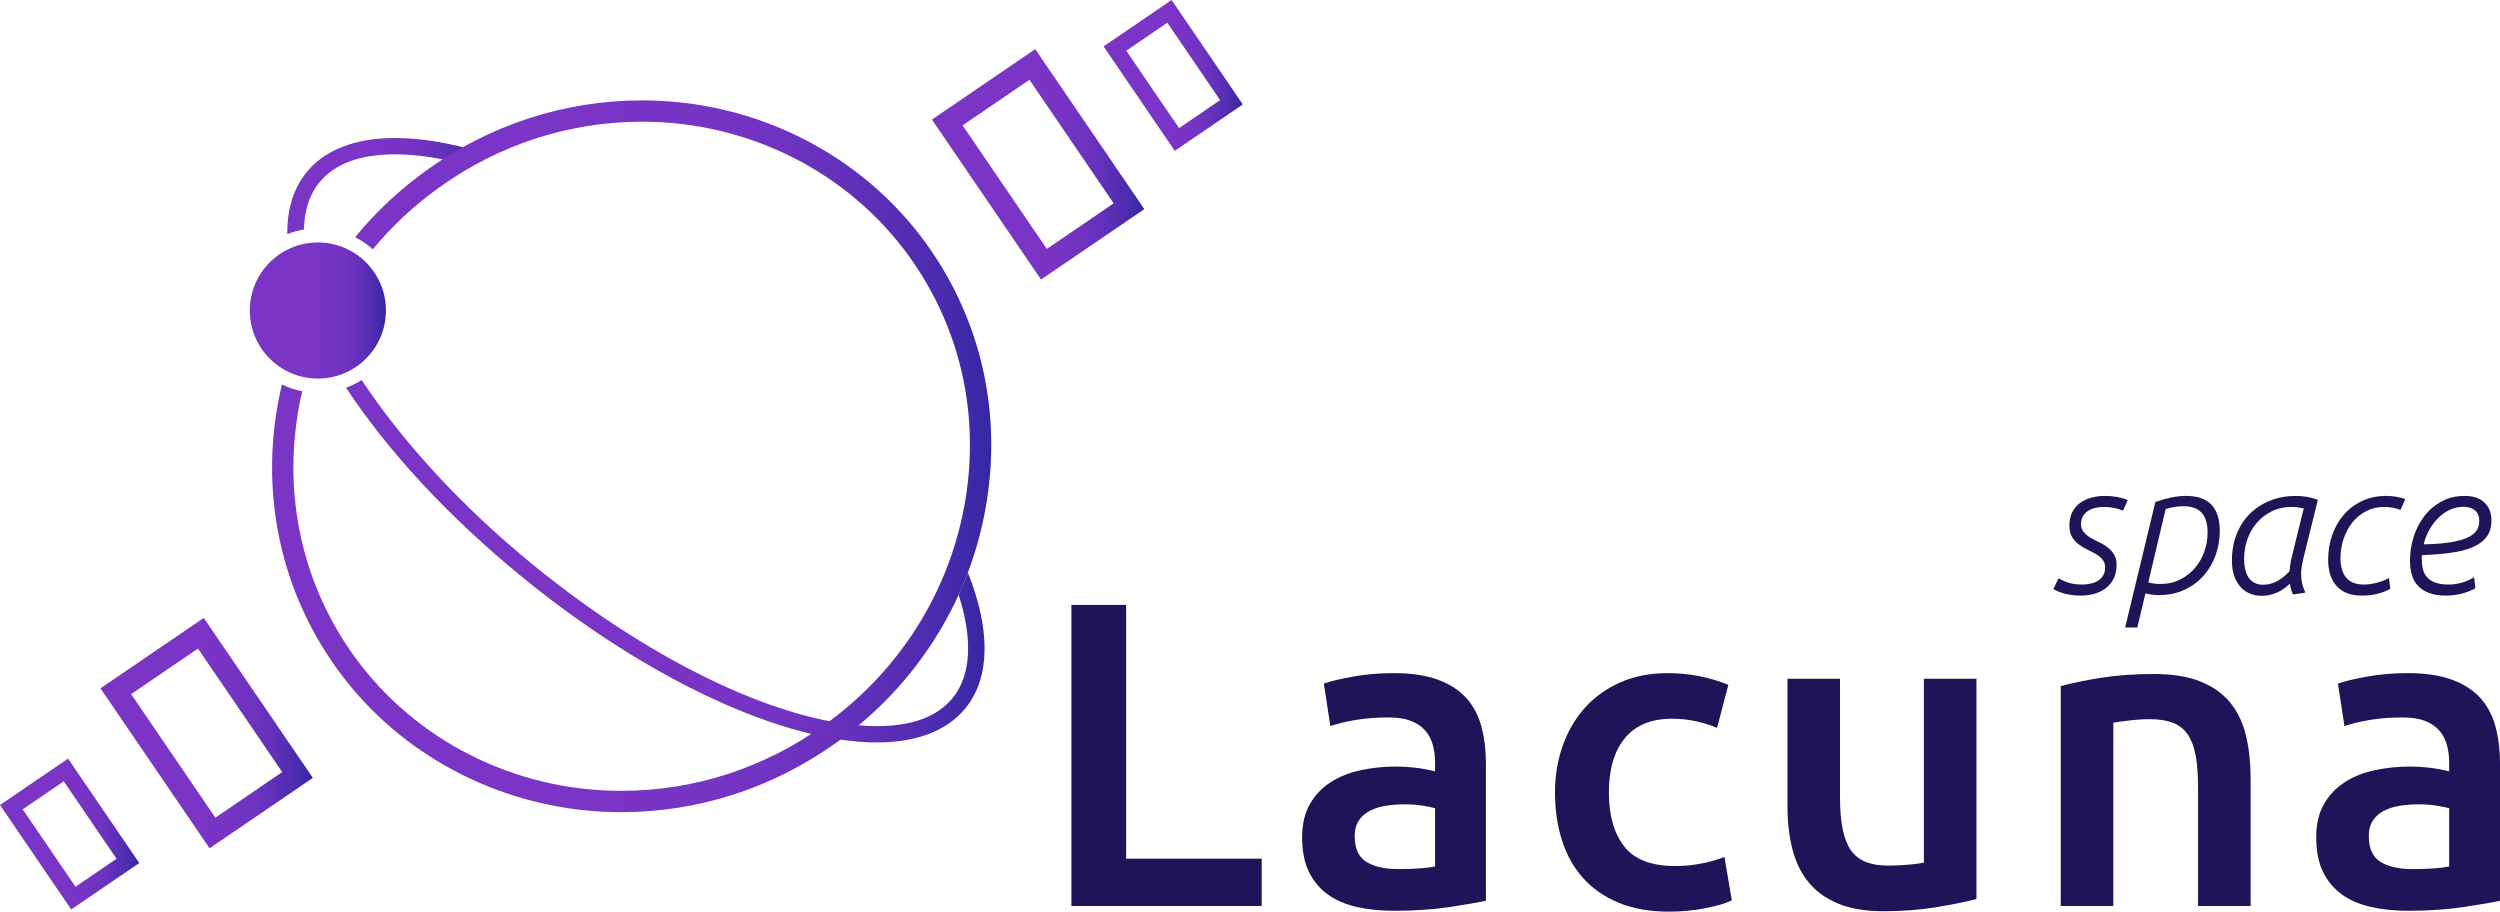
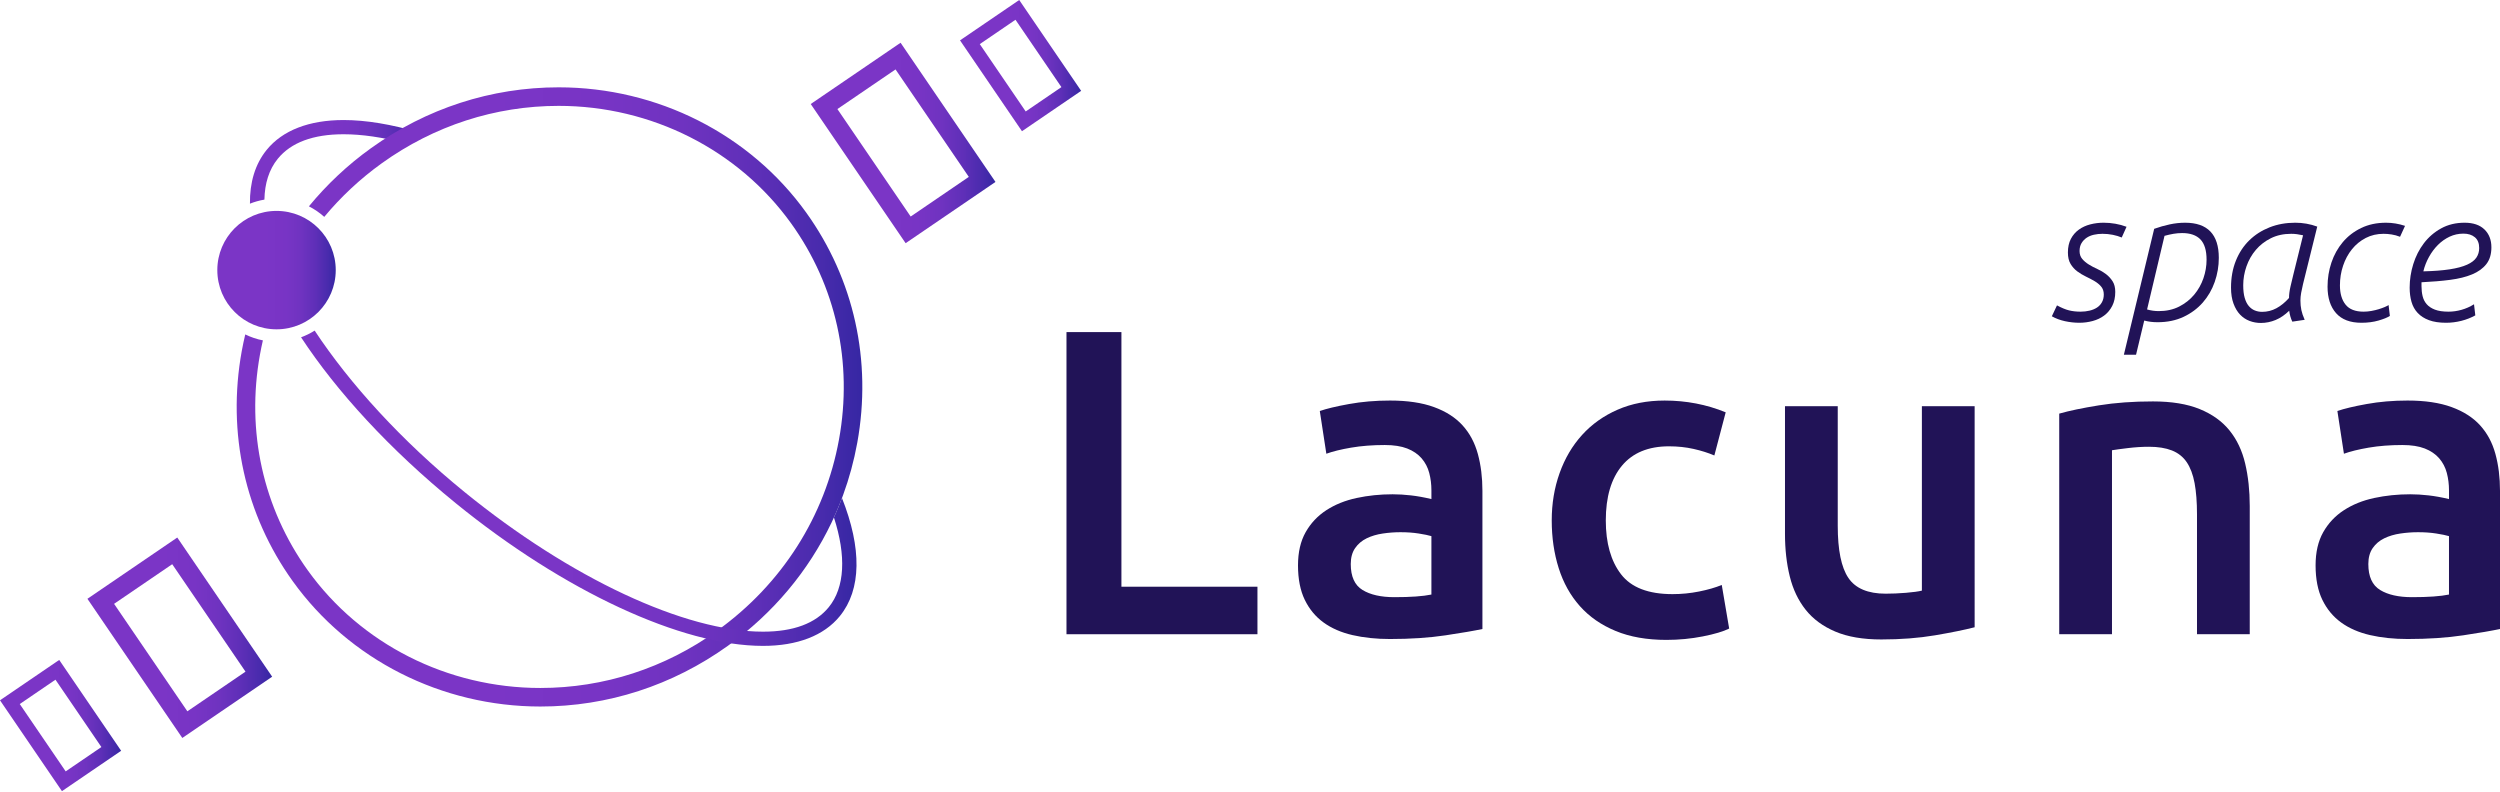
- <svg xmlns="http://www.w3.org/2000/svg" version="1.1" id="Layer_1" x="0px" y="0px" width="1611.074" height="587.495" viewBox="0 0 1611.074 587.495" enable-background="new 0 0 1000 1000" xml:space="preserve">
+ <svg xmlns="http://www.w3.org/2000/svg" version="1.1" id="Layer_1" x="0px" y="0px" width="1851.968" height="586.074" viewBox="0 0 1851.968 586.074" enable-background="new 0 0 1000 1000" xml:space="preserve">
  <defs id="defs366">
	
	
</defs>
-   <g id="g549" transform="translate(-99.545,-51.967)">
-     <g transform="matrix(1.186165,0,0,1.186165,648.8724,-485.0618)" id="g237">
+   <g id="g873" transform="translate(-13.06122,-2.44898)">
+     <g transform="matrix(1.368222,0,0,1.368222,640.3211,-820.6454)" id="g237">
      <g id="g235">
        <g id="g221">
          <path d="m 222.365,919.238 v 25.728 H 118.97 V 781.383 h 29.744 v 137.855 z" id="path209" style="fill:#211357" />
          <path d="m 294.123,818.443 c 9.444,0 17.386,1.177 23.841,3.542 6.455,2.355 11.607,5.661 15.464,9.911 3.855,4.247 6.607,9.403 8.262,15.462 1.654,6.062 2.479,12.712 2.479,19.943 v 74.831 c -4.408,0.945 -11.056,2.09 -19.95,3.425 -8.892,1.334 -18.923,2.001 -30.096,2.001 -7.395,0 -14.161,-0.703 -20.3,-2.122 -6.135,-1.419 -11.372,-3.696 -15.694,-6.845 -4.333,-3.146 -7.715,-7.236 -10.153,-12.272 -2.441,-5.032 -3.656,-11.252 -3.656,-18.646 0,-7.086 1.376,-13.062 4.129,-17.939 2.753,-4.875 6.492,-8.853 11.214,-11.921 4.721,-3.07 10.184,-5.271 16.404,-6.61 6.213,-1.334 12.705,-2.006 19.476,-2.006 3.146,0 6.45,0.196 9.916,0.592 3.457,0.39 7.155,1.057 11.093,2.003 v -4.718 c 0,-3.312 -0.394,-6.45 -1.182,-9.444 -0.788,-2.987 -2.163,-5.624 -4.129,-7.908 -1.971,-2.273 -4.569,-4.046 -7.789,-5.311 -3.23,-1.257 -7.284,-1.887 -12.159,-1.887 -6.607,0 -12.668,0.473 -18.174,1.411 -5.513,0.945 -10,2.051 -13.456,3.306 l -3.541,-23.133 c 3.62,-1.257 8.888,-2.517 15.816,-3.775 6.921,-1.259 14.318,-1.89 22.185,-1.89 z m 2.364,106.458 c 8.809,0 15.497,-0.475 20.063,-1.419 V 891.85 c -1.576,-0.473 -3.858,-0.938 -6.849,-1.41 -2.989,-0.476 -6.292,-0.709 -9.912,-0.709 -3.15,0 -6.338,0.233 -9.559,0.709 -3.229,0.472 -6.14,1.338 -8.735,2.594 -2.595,1.261 -4.684,3.035 -6.255,5.311 -1.575,2.284 -2.358,5.158 -2.358,8.619 0,6.768 2.122,11.445 6.371,14.045 4.249,2.595 9.992,3.892 17.234,3.892 z" id="path211" style="fill:#211357" />
          <path d="m 381.697,883.354 c 0,-9.122 1.418,-17.656 4.25,-25.608 2.831,-7.942 6.881,-14.828 12.158,-20.654 5.269,-5.817 11.683,-10.389 19.234,-13.688 7.553,-3.309 16.051,-4.958 25.495,-4.958 11.646,0 22.66,2.123 33.048,6.372 l -6.14,23.368 c -3.306,-1.419 -7.044,-2.596 -11.21,-3.541 -4.175,-0.943 -8.618,-1.42 -13.34,-1.42 -11.174,0 -19.67,3.512 -25.491,10.508 -5.824,7.007 -8.735,16.88 -8.735,29.624 0,12.277 2.754,21.995 8.264,29.154 5.507,7.163 14.791,10.741 27.854,10.741 4.875,0 9.681,-0.473 14.396,-1.419 4.724,-0.944 8.812,-2.121 12.273,-3.539 l 4.013,23.604 c -3.146,1.573 -7.903,2.992 -14.28,4.249 -6.37,1.255 -12.942,1.886 -19.707,1.886 -10.547,0 -19.712,-1.612 -27.502,-4.838 -7.789,-3.227 -14.244,-7.706 -19.355,-13.456 -5.115,-5.741 -8.934,-12.586 -11.45,-20.537 -2.514,-7.942 -3.775,-16.557 -3.775,-25.848 z" id="path213" style="fill:#211357" />
          <path d="m 610.667,941.189 c -5.509,1.418 -12.668,2.87 -21.477,4.368 -8.818,1.49 -18.494,2.241 -29.037,2.241 -9.916,0 -18.216,-1.417 -24.901,-4.253 -6.691,-2.831 -12.039,-6.762 -16.051,-11.798 -4.014,-5.037 -6.886,-11.057 -8.619,-18.062 -1.734,-6.997 -2.596,-14.673 -2.596,-23.014 V 821.51 h 28.562 v 64.681 c 0,13.215 1.923,22.656 5.783,28.323 3.856,5.668 10.579,8.498 20.18,8.498 3.463,0 7.123,-0.154 10.979,-0.472 3.854,-0.315 6.729,-0.71 8.613,-1.182 v -99.851 h 28.562 z" id="path215" style="fill:#211357" />
          <path d="m 656.463,825.524 c 5.51,-1.57 12.67,-3.067 21.482,-4.485 8.812,-1.419 18.566,-2.122 29.271,-2.122 10.068,0 18.487,1.376 25.258,4.128 6.763,2.758 12.154,6.608 16.168,11.566 4.015,4.959 6.847,10.939 8.498,17.94 1.653,7.003 2.479,14.676 2.479,23.019 v 69.396 H 731.056 V 880.05 c 0,-6.604 -0.436,-12.23 -1.297,-16.875 -0.866,-4.639 -2.284,-8.415 -4.249,-11.33 -1.969,-2.909 -4.643,-5.037 -8.023,-6.377 -3.39,-1.334 -7.519,-2.001 -12.396,-2.001 -3.618,0 -7.395,0.232 -11.33,0.704 -3.934,0.473 -6.844,0.866 -8.731,1.182 v 99.613 h -28.563 z" id="path217" style="fill:#211357" />
          <path d="m 845.064,818.443 c 9.442,0 17.387,1.177 23.842,3.542 6.454,2.355 11.604,5.661 15.462,9.911 3.854,4.247 6.606,9.403 8.262,15.462 1.654,6.062 2.479,12.712 2.479,19.943 v 74.831 c -4.405,0.945 -11.058,2.09 -19.947,3.425 -8.893,1.334 -18.925,2.001 -30.098,2.001 -7.396,0 -14.16,-0.703 -20.301,-2.122 -6.137,-1.419 -11.372,-3.696 -15.694,-6.845 -4.332,-3.146 -7.717,-7.236 -10.151,-12.272 -2.443,-5.032 -3.657,-11.252 -3.657,-18.646 0,-7.086 1.377,-13.062 4.129,-17.939 2.753,-4.875 6.492,-8.853 11.216,-11.921 4.723,-3.07 10.186,-5.271 16.401,-6.61 6.216,-1.334 12.707,-2.006 19.479,-2.006 3.146,0 6.448,0.196 9.917,0.592 3.456,0.39 7.152,1.057 11.093,2.003 v -4.718 c 0,-3.312 -0.396,-6.45 -1.183,-9.444 -0.786,-2.987 -2.163,-5.624 -4.129,-7.908 -1.97,-2.273 -4.568,-4.046 -7.791,-5.311 -3.229,-1.257 -7.282,-1.887 -12.157,-1.887 -6.607,0 -12.669,0.473 -18.175,1.411 -5.515,0.945 -10,2.051 -13.455,3.306 l -3.54,-23.133 c 3.619,-1.257 8.889,-2.517 15.813,-3.775 6.921,-1.259 14.316,-1.89 22.185,-1.89 z m 2.363,106.458 c 8.811,0 15.495,-0.475 20.064,-1.419 V 891.85 c -1.575,-0.473 -3.86,-0.938 -6.849,-1.41 -2.989,-0.476 -6.296,-0.709 -9.912,-0.709 -3.15,0 -6.342,0.233 -9.561,0.709 -3.23,0.472 -6.14,1.338 -8.734,2.594 -2.596,1.261 -4.686,3.035 -6.258,5.311 -1.574,2.284 -2.355,5.158 -2.355,8.619 0,6.768 2.122,11.445 6.371,14.045 4.25,2.595 9.991,3.892 17.234,3.892 z" id="path219" style="fill:#211357" />
        </g>
        <g id="g233">
          <path d="m 655.253,766.921 c 2.471,1.335 4.639,2.238 6.511,2.701 1.867,0.469 3.974,0.7 6.309,0.7 1.668,0 3.271,-0.183 4.807,-0.553 1.533,-0.36 2.867,-0.916 4.007,-1.648 1.131,-0.732 2.034,-1.705 2.702,-2.905 0.667,-1.2 1.001,-2.6 1.001,-4.203 0,-1.735 -0.486,-3.17 -1.45,-4.31 -0.968,-1.131 -2.174,-2.113 -3.604,-2.951 -1.438,-0.835 -2.989,-1.65 -4.658,-2.451 -1.668,-0.802 -3.22,-1.736 -4.657,-2.804 -1.437,-1.07 -2.637,-2.404 -3.604,-4.009 -0.972,-1.6 -1.451,-3.669 -1.451,-6.204 0,-2.869 0.532,-5.324 1.603,-7.363 1.066,-2.034 2.504,-3.702 4.307,-5.005 1.803,-1.302 3.869,-2.251 6.21,-2.854 2.336,-0.601 4.733,-0.899 7.206,-0.899 2.136,0 4.258,0.186 6.359,0.552 2.101,0.366 4.119,0.917 6.059,1.649 l -2.604,5.807 c -1.396,-0.598 -3.003,-1.085 -4.805,-1.451 -1.803,-0.363 -3.675,-0.552 -5.607,-0.552 -1.603,0 -3.153,0.167 -4.654,0.501 -1.502,0.334 -2.823,0.89 -3.954,1.654 -1.142,0.77 -2.052,1.737 -2.757,2.905 -0.699,1.168 -1.054,2.586 -1.054,4.255 0,1.734 0.487,3.169 1.455,4.304 0.965,1.136 2.151,2.136 3.556,3.003 1.398,0.871 2.95,1.688 4.656,2.456 1.7,0.765 3.253,1.683 4.652,2.752 1.404,1.071 2.586,2.354 3.554,3.856 0.971,1.5 1.455,3.42 1.455,5.755 0,2.938 -0.551,5.472 -1.652,7.611 -1.1,2.138 -2.556,3.869 -4.356,5.203 -1.801,1.339 -3.869,2.321 -6.204,2.951 -2.34,0.636 -4.739,0.956 -7.21,0.956 -2.604,0 -5.209,-0.288 -7.812,-0.854 -2.601,-0.565 -4.974,-1.45 -7.107,-2.65 z" id="path223" style="fill:#211357" />
          <path d="m 707.881,725.467 c 2.803,-1.001 5.61,-1.802 8.419,-2.404 2.81,-0.599 5.578,-0.897 8.321,-0.897 12.159,0 18.244,6.339 18.244,19.021 0,4.479 -0.738,8.813 -2.205,13.019 -1.47,4.207 -3.625,7.929 -6.46,11.168 -2.841,3.234 -6.312,5.824 -10.423,7.757 -4.11,1.938 -8.801,2.905 -14.077,2.905 -2.604,0 -5.009,-0.302 -7.21,-0.904 l -4.438,18.526 h -6.595 z m -3.852,43.655 c 2.07,0.603 4.18,0.896 6.319,0.896 4.147,0 7.827,-0.813 11.037,-2.448 3.213,-1.638 5.917,-3.77 8.128,-6.409 2.206,-2.637 3.878,-5.607 5.021,-8.911 1.135,-3.304 1.704,-6.658 1.704,-10.06 0,-5.011 -1.107,-8.666 -3.313,-10.971 -2.206,-2.303 -5.514,-3.452 -9.926,-3.452 -1.538,0 -3.095,0.137 -4.665,0.398 -1.571,0.271 -3.192,0.641 -4.866,1.104 z" id="path225" style="fill:#211357" />
          <path d="m 782.669,775.729 c -0.396,-0.802 -0.746,-1.714 -1.048,-2.752 -0.3,-1.032 -0.514,-2.085 -0.647,-3.154 -2.341,2.271 -4.796,3.941 -7.372,5.01 -2.576,1.064 -5.234,1.604 -7.976,1.604 -2.14,0 -4.18,-0.369 -6.121,-1.104 -1.937,-0.736 -3.642,-1.872 -5.114,-3.406 -1.471,-1.533 -2.659,-3.517 -3.561,-5.958 -0.903,-2.434 -1.354,-5.319 -1.354,-8.66 0,-5.339 0.865,-10.177 2.604,-14.519 1.736,-4.338 4.156,-8.025 7.261,-11.062 3.109,-3.039 6.784,-5.394 11.024,-7.062 4.239,-1.668 8.868,-2.502 13.877,-2.502 4.139,0 8.113,0.699 11.923,2.104 l -7.71,31.142 c -0.398,1.668 -0.732,3.231 -1,4.703 -0.271,1.469 -0.398,2.873 -0.398,4.207 0,1.803 0.161,3.504 0.5,5.104 0.333,1.601 0.932,3.369 1.805,5.307 z m 5.816,-46.758 c -1.205,-0.265 -2.31,-0.469 -3.31,-0.598 -1.006,-0.135 -2.045,-0.205 -3.111,-0.205 -4.146,0 -7.823,0.803 -11.033,2.405 -3.212,1.604 -5.918,3.702 -8.124,6.307 -2.211,2.604 -3.896,5.575 -5.064,8.911 -1.172,3.341 -1.757,6.741 -1.757,10.213 0,2.738 0.265,5.027 0.802,6.862 0.533,1.835 1.271,3.3 2.206,4.4 0.941,1.104 2.024,1.904 3.264,2.404 1.235,0.501 2.562,0.751 3.967,0.751 2.742,0 5.317,-0.653 7.729,-1.95 2.411,-1.302 4.688,-3.153 6.825,-5.561 0,-1.803 0.266,-3.869 0.802,-6.21 0.534,-2.335 1.034,-4.437 1.502,-6.309 z" id="path227" style="fill:#211357" />
          <path d="m 835.486,772.625 c -1.34,0.872 -3.394,1.705 -6.157,2.502 -2.772,0.803 -5.858,1.206 -9.265,1.206 -6.075,0 -10.648,-1.738 -13.718,-5.209 -3.07,-3.471 -4.604,-8.243 -4.604,-14.318 0,-4.536 0.699,-8.893 2.1,-13.065 1.402,-4.171 3.457,-7.859 6.158,-11.062 2.706,-3.206 6.023,-5.759 9.962,-7.658 3.938,-1.903 8.41,-2.854 13.419,-2.854 3.472,0 6.909,0.564 10.312,1.701 l -2.701,5.908 c -1.539,-0.604 -3.056,-1.021 -4.558,-1.252 -1.5,-0.231 -2.955,-0.354 -4.354,-0.354 -3.54,0 -6.762,0.751 -9.663,2.252 -2.904,1.502 -5.394,3.541 -7.459,6.107 -2.072,2.57 -3.676,5.543 -4.806,8.916 -1.138,3.369 -1.705,6.923 -1.705,10.662 0,4.404 1.021,7.878 3.054,10.41 2.038,2.539 5.292,3.807 9.763,3.807 1.404,0 2.822,-0.136 4.261,-0.398 1.432,-0.265 2.753,-0.584 3.952,-0.95 1.198,-0.369 2.271,-0.75 3.201,-1.151 0.938,-0.398 1.638,-0.767 2.104,-1.101 z" id="path229" style="fill:#211357" />
          <path d="m 890.452,735.48 c 0,3.737 -0.917,6.772 -2.752,9.108 -1.836,2.335 -4.407,4.189 -7.711,5.558 -3.304,1.37 -7.274,2.354 -11.912,2.955 -4.642,0.6 -9.797,1.033 -15.469,1.304 v 2.104 c 0,1.938 0.196,3.734 0.597,5.402 0.403,1.668 1.136,3.123 2.206,4.354 1.065,1.237 2.554,2.222 4.454,2.956 1.904,0.732 4.354,1.101 7.355,1.101 2.335,0 4.69,-0.329 7.062,-1.001 2.368,-0.663 4.62,-1.668 6.757,-3.003 l 0.698,6.01 c -2.268,1.266 -4.771,2.252 -7.506,2.952 -2.739,0.698 -5.512,1.053 -8.312,1.053 -3.671,0 -6.757,-0.469 -9.26,-1.405 -2.506,-0.931 -4.541,-2.231 -6.107,-3.905 -1.568,-1.664 -2.688,-3.671 -3.354,-6.006 -0.668,-2.335 -1.001,-4.905 -1.001,-7.71 0,-4.271 0.646,-8.509 1.95,-12.716 1.303,-4.207 3.22,-7.975 5.755,-11.316 2.54,-3.336 5.657,-6.021 9.364,-8.058 3.7,-2.034 7.926,-3.054 12.664,-3.054 4.67,0 8.264,1.219 10.765,3.649 2.506,2.44 3.757,5.667 3.757,9.668 z m -15.115,-7.409 c -2.674,0 -5.177,0.552 -7.512,1.647 -2.335,1.104 -4.44,2.591 -6.31,4.458 -1.872,1.867 -3.487,4.036 -4.854,6.506 -1.371,2.472 -2.393,5.074 -3.054,7.812 5.672,-0.135 10.443,-0.5 14.317,-1.104 3.868,-0.599 6.987,-1.433 9.36,-2.503 2.367,-1.068 4.054,-2.354 5.056,-3.854 1.001,-1.501 1.501,-3.22 1.501,-5.157 0,-2.604 -0.783,-4.555 -2.354,-5.855 -1.563,-1.301 -3.616,-1.95 -6.15,-1.95 z" id="path231" style="fill:#211357" />
        </g>
      </g>
    </g>
-     <g id="g359">
+     <g transform="translate(-86.48378,-49.51802)" id="g359">
      <linearGradient id="SVGID_1_" gradientUnits="userSpaceOnUse" x1="295.118" y1="-1.123" x2="431.982" y2="-1.123" gradientTransform="translate(405,159)">
        <stop offset="0.399" style="stop-color:#7B35C6" id="stop239" />
        <stop offset="0.581" style="stop-color:#7834C5" id="stop241" />
        <stop offset="0.711" style="stop-color:#6F33C0" id="stop243" />
        <stop offset="0.826" style="stop-color:#5F2FB8" id="stop245" />
        <stop offset="0.931" style="stop-color:#492BAD" id="stop247" />
        <stop offset="1" style="stop-color:#3627A3" id="stop249" />
      </linearGradient>
      <path d="M 770.422,232.12 700.118,129.022 766.68,83.633 836.982,186.74 Z m -50.545,-99.367 54.285,79.618 43.062,-29.369 -54.278,-79.604 z" id="path252" style="fill:url(#SVGID_1_)" />
      <linearGradient id="SVGID_2_" gradientUnits="userSpaceOnUse" x1="-240.699" y1="365.402" x2="-103.842" y2="365.402" gradientTransform="translate(405,159)">
        <stop offset="0.399" style="stop-color:#7B35C6" id="stop254" />
        <stop offset="0.581" style="stop-color:#7834C5" id="stop256" />
        <stop offset="0.711" style="stop-color:#6F33C0" id="stop258" />
        <stop offset="0.826" style="stop-color:#5F2FB8" id="stop260" />
        <stop offset="0.931" style="stop-color:#492BAD" id="stop262" />
        <stop offset="1" style="stop-color:#3627A3" id="stop264" />
      </linearGradient>
      <path d="m 234.599,598.64 -70.298,-103.093 66.562,-45.383 70.295,103.097 z m -50.545,-99.353 54.285,79.604 43.065,-29.369 -54.281,-79.604 z" id="path267" style="fill:url(#SVGID_2_)" />
      <linearGradient id="SVGID_3_" gradientUnits="userSpaceOnUse" x1="-305.455" y1="430.437" x2="-215.712" y2="430.437" gradientTransform="translate(405,159)">
        <stop offset="0.399" style="stop-color:#7B35C6" id="stop269" />
        <stop offset="0.581" style="stop-color:#7834C5" id="stop271" />
        <stop offset="0.711" style="stop-color:#6F33C0" id="stop273" />
        <stop offset="0.826" style="stop-color:#5F2FB8" id="stop275" />
        <stop offset="0.931" style="stop-color:#492BAD" id="stop277" />
        <stop offset="1" style="stop-color:#3627A3" id="stop279" />
      </linearGradient>
      <path d="m 145.436,638.041 -45.891,-67.306 43.862,-29.902 45.881,67.302 z m -31.257,-64.53 34.023,49.89 26.45,-18.03 -34.017,-49.896 z" id="path282" style="fill:url(#SVGID_3_)" />
      <linearGradient id="SVGID_4_" gradientUnits="userSpaceOnUse" x1="405.717" y1="-58.429" x2="495.454" y2="-58.429" gradientTransform="translate(405,159)">
        <stop offset="0.399" style="stop-color:#7B35C6" id="stop284" />
        <stop offset="0.581" style="stop-color:#7834C5" id="stop286" />
        <stop offset="0.711" style="stop-color:#6F33C0" id="stop288" />
        <stop offset="0.826" style="stop-color:#5F2FB8" id="stop290" />
        <stop offset="0.931" style="stop-color:#492BAD" id="stop292" />
        <stop offset="1" style="stop-color:#3627A3" id="stop294" />
      </linearGradient>
      <path d="m 856.605,149.175 -45.889,-67.306 43.854,-29.902 45.883,67.301 z m -31.253,-64.53 34.021,49.888 26.449,-18.03 -34.019,-49.896 z" id="path297" style="fill:url(#SVGID_4_)" />
      <linearGradient id="SVGID_5_" gradientUnits="userSpaceOnUse" x1="-144.47" y1="93.066" x2="-56.747" y2="93.066" gradientTransform="translate(405,159)">
        <stop offset="0.399" style="stop-color:#7B35C6" id="stop299" />
        <stop offset="0.581" style="stop-color:#7834C5" id="stop301" />
        <stop offset="0.711" style="stop-color:#6F33C0" id="stop303" />
        <stop offset="0.826" style="stop-color:#5F2FB8" id="stop305" />
        <stop offset="0.931" style="stop-color:#492BAD" id="stop307" />
        <stop offset="1" style="stop-color:#3627A3" id="stop309" />
      </linearGradient>
      <path d="m 348.253,252.063 c 0,24.23 -19.639,43.864 -43.861,43.864 -24.228,0 -43.862,-19.634 -43.862,-43.864 0,-24.229 19.634,-43.858 43.862,-43.858 24.222,0 43.861,19.629 43.861,43.858 z" id="path312" style="fill:url(#SVGID_5_)" />
      <linearGradient id="SVGID_6_" gradientUnits="userSpaceOnUse" x1="-120.307" y1="12.866" x2="4.815" y2="12.866" gradientTransform="translate(405,159)">
        <stop offset="0.399" style="stop-color:#7B35C6" id="stop314" />
        <stop offset="0.581" style="stop-color:#7834C5" id="stop316" />
        <stop offset="0.711" style="stop-color:#6F33C0" id="stop318" />
        <stop offset="0.826" style="stop-color:#5F2FB8" id="stop320" />
        <stop offset="0.931" style="stop-color:#492BAD" id="stop322" />
        <stop offset="1" style="stop-color:#3627A3" id="stop324" />
      </linearGradient>
      <path d="m 295.417,199.836 c 0.24,-11.992 3.406,-22.279 9.889,-30.244 9.815,-12.062 26.222,-18.169 48.76,-18.169 13.711,0 28.95,2.284 45.206,6.515 l -0.009,-0.056 10.553,-7.85 c -20.157,-5.913 -39.019,-9.143 -55.75,-9.143 -25.5,0 -45.191,7.627 -56.935,22.057 -8.636,10.616 -12.608,24.193 -12.432,39.897 3.414,-1.366 6.996,-2.367 10.718,-3.007 z" id="path327" style="fill:url(#SVGID_6_)" />
      <linearGradient id="SVGID_7_" gradientUnits="userSpaceOnUse" x1="-130.119" y1="187.007" x2="333.346" y2="187.007" gradientTransform="translate(405,159)">
        <stop offset="0.399" style="stop-color:#7B35C6" id="stop329" />
        <stop offset="0.581" style="stop-color:#7834C5" id="stop331" />
        <stop offset="0.711" style="stop-color:#6F33C0" id="stop333" />
        <stop offset="0.826" style="stop-color:#5F2FB8" id="stop335" />
        <stop offset="0.931" style="stop-color:#492BAD" id="stop337" />
        <stop offset="1" style="stop-color:#3627A3" id="stop339" />
      </linearGradient>
      <path d="m 696.814,209.498 c -41.719,-58.132 -110.292,-92.839 -183.43,-92.839 -49.872,0 -97.938,15.589 -139.002,45.073 -17.41,12.488 -32.784,27.006 -46,43.085 4.133,2.108 7.942,4.736 11.367,7.808 12.293,-14.795 26.551,-28.178 42.64,-39.73 38.718,-27.803 84.017,-42.501 130.996,-42.501 68.72,0 133.119,32.571 172.268,87.121 33.168,46.203 45.754,103.004 35.43,159.931 -10.324,57.015 -42.376,107.328 -90.238,141.683 -38.737,27.794 -84.039,42.483 -131.011,42.483 0,0 -0.01,0 -0.02,0 -68.73,0 -133.109,-32.562 -172.243,-87.099 -33.159,-46.219 -45.75,-103.02 -35.436,-159.95 0.636,-3.508 1.358,-6.988 2.16,-10.449 -4.602,-0.886 -8.967,-2.405 -13.068,-4.402 -0.968,4.097 -1.86,8.226 -2.611,12.4 -10.982,60.623 2.435,121.146 37.792,170.408 41.711,58.126 110.263,92.817 183.406,92.834 0.009,0 0.014,0 0.019,0 49.854,0 97.936,-15.59 139.027,-45.064 33.392,-23.967 59.535,-55.276 76.643,-91.119 3.161,-6.631 6.016,-13.42 8.545,-20.342 4.599,-12.562 8.139,-25.565 10.559,-38.934 10.988,-60.618 -2.433,-121.14 -37.793,-170.397 z" id="path342" style="fill:url(#SVGID_7_)" />
      <linearGradient id="SVGID_8_" gradientUnits="userSpaceOnUse" x1="-82.431" y1="254.654" x2="329.041" y2="254.654" gradientTransform="translate(405,159)">
        <stop offset="0.399" style="stop-color:#7B35C6" id="stop344" />
        <stop offset="0.581" style="stop-color:#7834C5" id="stop346" />
        <stop offset="0.711" style="stop-color:#6F33C0" id="stop348" />
        <stop offset="0.826" style="stop-color:#5F2FB8" id="stop350" />
        <stop offset="0.931" style="stop-color:#492BAD" id="stop352" />
        <stop offset="1" style="stop-color:#3627A3" id="stop354" />
      </linearGradient>
      <path d="m 717.3,435.284 c 9.225,28.512 8.11,51.818 -3.79,66.441 -9.811,12.067 -26.203,18.177 -48.743,18.177 h -0.005 c -57.943,0 -142.666,-39.64 -221.104,-103.456 -46.776,-38.066 -85.045,-80.243 -111.019,-119.57 -3.146,1.992 -6.514,3.647 -10.07,4.954 26.392,40.143 65.544,82.991 114.441,122.791 80.229,65.267 167.491,105.812 227.749,105.812 0,0 0,0 0.005,0 25.495,0 45.177,-7.622 56.917,-22.052 16.033,-19.712 16.367,-50.217 1.585,-87.495 -1.832,4.871 -3.815,9.676 -5.966,14.398 z" id="path357" style="fill:url(#SVGID_8_)" />
    </g>
  </g>
</svg>
